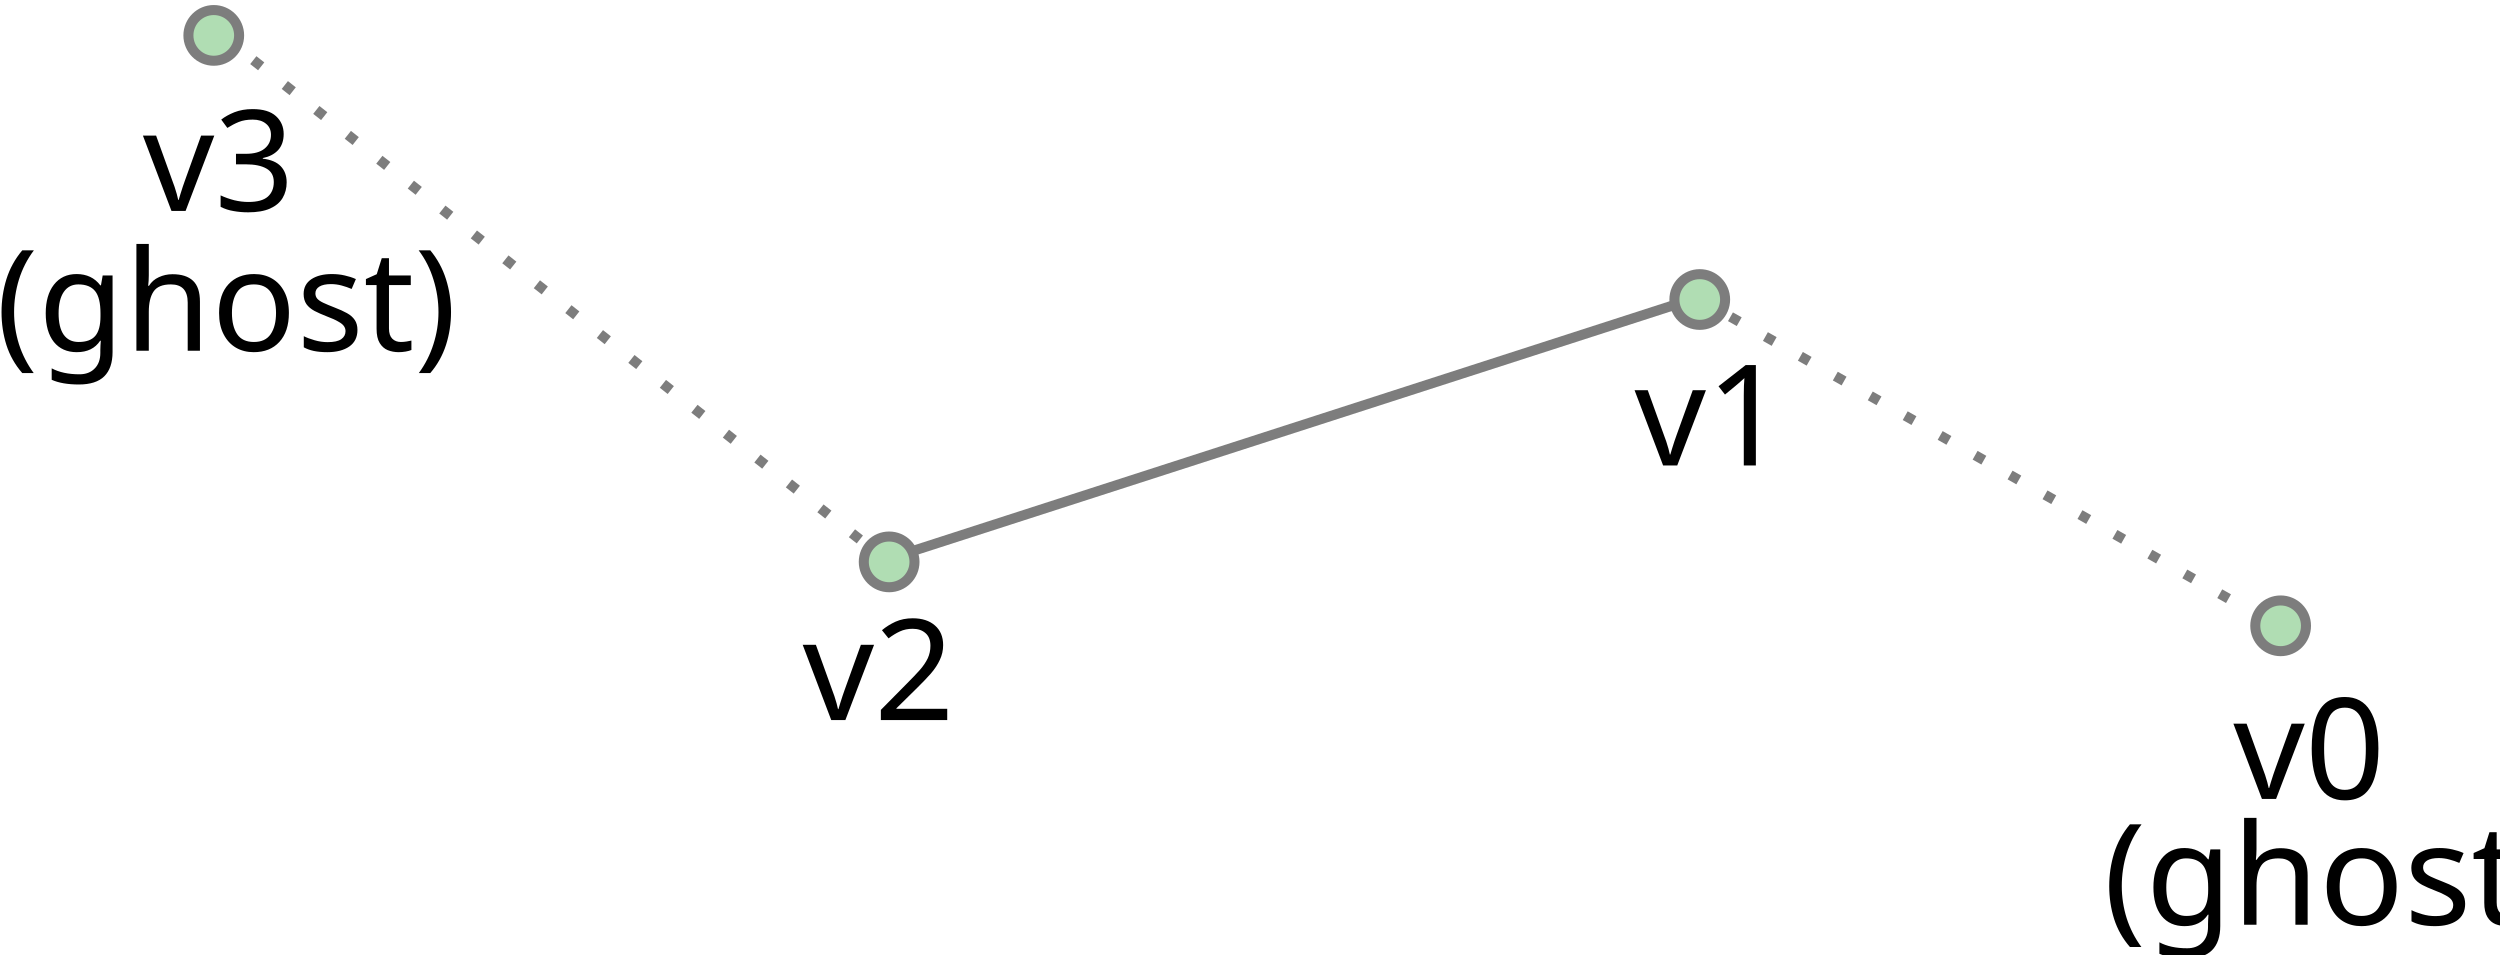
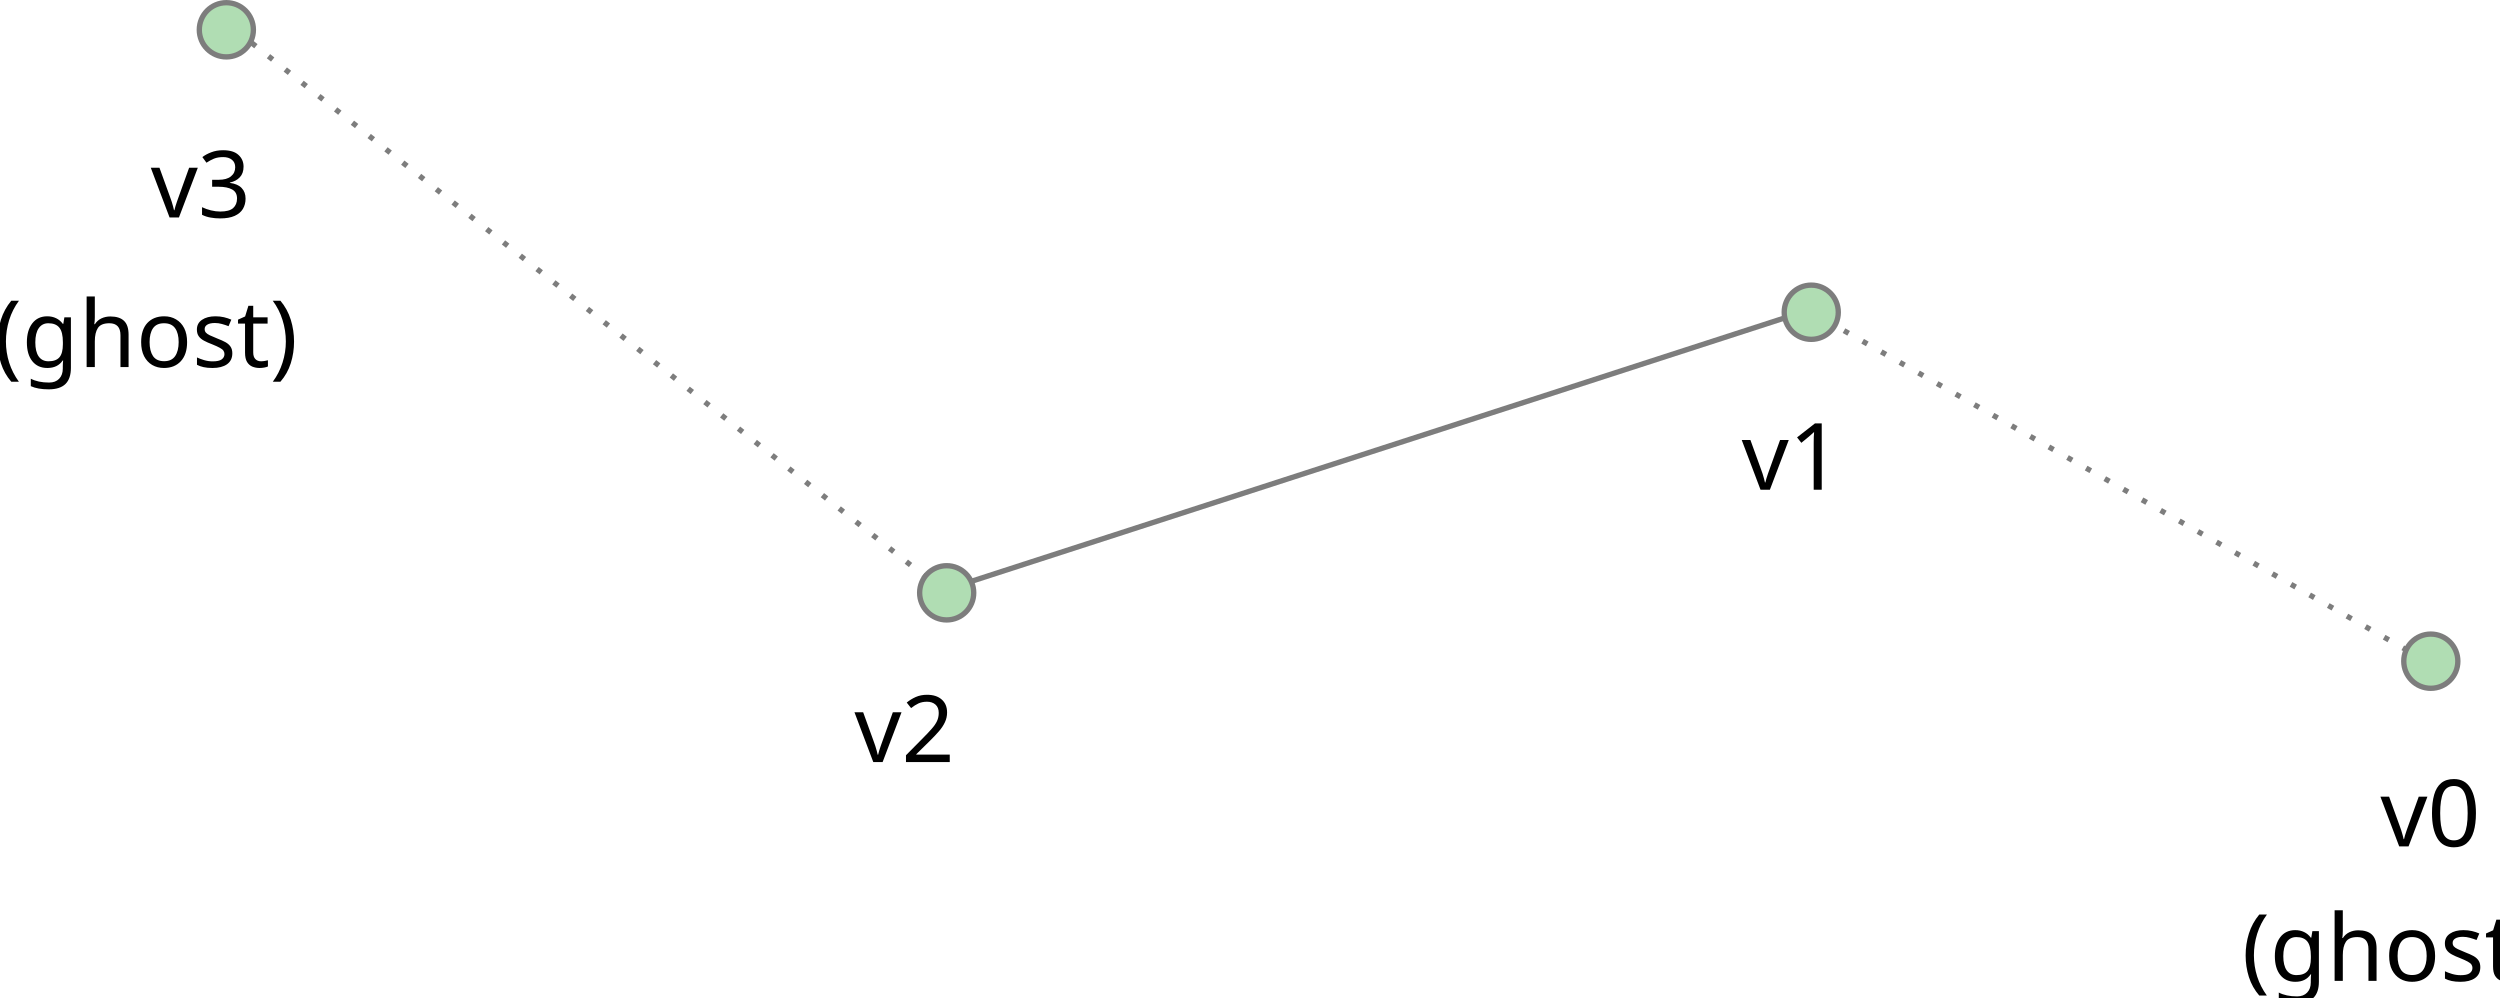
- <svg xmlns="http://www.w3.org/2000/svg" version="1.1" id="svg6349" height="95.101" width="249.004">
+ <svg xmlns="http://www.w3.org/2000/svg" version="1.1" id="svg6349" viewBox="-8 -4 466.927 186.291" height="186.291" width="466.927">
  <defs id="defs6351">
    <marker style="overflow:visible" id="Arrow1Send" refX="0" refY="0" orient="auto">
      <path transform="matrix(-0.2,0,0,-0.2,-1.2,0)" style="fill-rule:evenodd;stroke:#000000;stroke-width:1pt;marker-start:none" d="M 0,0 5,-5 -12.5,0 5,5 Z" id="path4500" />
    </marker>
    <marker style="overflow:visible" id="Arrow1Mend" refX="0" refY="0" orient="auto">
      <path transform="matrix(-0.4,0,0,-0.4,-4,0)" style="fill-rule:evenodd;stroke:#000000;stroke-width:1pt;marker-start:none" d="M 0,0 5,-5 -12.5,0 5,5 Z" id="path4494" />
    </marker>
    <marker style="overflow:visible" id="Arrow1Lend" refX="0" refY="0" orient="auto">
      <path transform="matrix(-0.8,0,0,-0.8,-10,0)" style="fill-rule:evenodd;stroke:#000000;stroke-width:1pt;marker-start:none" d="M 0,0 5,-5 -12.5,0 5,5 Z" id="path4488" />
    </marker>
    <marker style="overflow:visible" id="TriangleOutL" refX="0" refY="0" orient="auto">
      <path transform="scale(0.8)" style="fill-rule:evenodd;stroke:#000000;stroke-width:1pt;marker-start:none" d="M 5.77,0 -2.88,5 V -5 Z" id="path4628" />
    </marker>
  </defs>
-   <g transform="translate(-269.6948,-530.9969)" id="layer1">
-     <path id="path9018" d="m 291.786,534.505 66.429,52.5" style="fill:none;stroke:#7d7d7d;stroke-width:1;stroke-linecap:butt;stroke-linejoin:miter;stroke-miterlimit:4;stroke-dasharray:1, 3;stroke-dashoffset:0;stroke-opacity:1" />
-     <path id="path9020" d="m 358.214,586.648 80.714,-26.071" style="fill:none;stroke:#7d7d7d;stroke-width:1px;stroke-linecap:butt;stroke-linejoin:miter;stroke-opacity:1" />
-     <path id="path9022" d="m 438.571,560.576 56.786,32.143" style="fill:none;stroke:#7d7d7d;stroke-width:1;stroke-linecap:butt;stroke-linejoin:miter;stroke-miterlimit:4;stroke-dasharray:1, 3;stroke-dashoffset:0;stroke-opacity:1" />
-     <circle r="2.525" cy="611.936" cx="241.932" transform="translate(49.05367,-77.41334)" id="path6867" style="fill:#b0ddb3;fill-opacity:1;stroke:#7d7d7d;stroke-width:1;stroke-linecap:round;stroke-linejoin:round;stroke-miterlimit:4;stroke-dasharray:none;stroke-dashoffset:0;stroke-opacity:1" />
-     <circle r="2.525" cy="611.936" cx="241.932" transform="translate(116.3224,-24.97462)" id="path6867-1" style="fill:#b0ddb3;fill-opacity:1;stroke:#7d7d7d;stroke-width:1;stroke-linecap:round;stroke-linejoin:round;stroke-miterlimit:4;stroke-dasharray:none;stroke-dashoffset:0;stroke-opacity:1" />
-     <circle r="2.525" cy="611.936" cx="241.932" style="fill:#b0ddb3;fill-opacity:1;stroke:#7d7d7d;stroke-width:1;stroke-linecap:round;stroke-linejoin:round;stroke-miterlimit:4;stroke-dasharray:none;stroke-dashoffset:0;stroke-opacity:1" id="path9012" transform="translate(254.9181,-18.60732)" />
-     <circle r="2.525" cy="611.936" cx="241.932" transform="translate(197.061,-51.10732)" id="path9014" style="fill:#b0ddb3;fill-opacity:1;stroke:#7d7d7d;stroke-width:1;stroke-linecap:round;stroke-linejoin:round;stroke-miterlimit:4;stroke-dasharray:none;stroke-dashoffset:0;stroke-opacity:1" />
-     <text id="text9024" y="610.576" x="492.143" style="font-style:normal;font-variant:normal;font-weight:normal;font-stretch:normal;line-height:0%;font-family:Calibri;-inkscape-font-specification:Calibri;text-align:start;letter-spacing:0px;word-spacing:0px;writing-mode:lr-tb;text-anchor:start;fill:#000000;fill-opacity:1;stroke:none" xml:space="preserve">
-       <tspan style="font-size:14px;line-height:1.25" y="610.576" x="492.143" id="tspan9026">v0</tspan>
+   <g transform="translate(-153.502,-488.4465)" id="layer1">
+     <path id="path9018" d="M 189.378,489.976 322.235,595.257" style="fill:none;stroke:#7d7d7d;stroke-width:1;stroke-linecap:butt;stroke-linejoin:miter;stroke-miterlimit:4;stroke-dasharray:1, 3;stroke-dashoffset:0;stroke-opacity:1" />
+     <path id="path9020" d="M 322.235,594.54 483.664,542.258" style="fill:none;stroke:#7d7d7d;stroke-width:1px;stroke-linecap:butt;stroke-linejoin:miter;stroke-opacity:1" />
+     <path id="path9022" d="m 482.949,542.258 113.571,64.457" style="fill:none;stroke:#7d7d7d;stroke-width:1;stroke-linecap:butt;stroke-linejoin:miter;stroke-miterlimit:4;stroke-dasharray:1, 3;stroke-dashoffset:0;stroke-opacity:1" />
+     <ellipse cy="490.011" cx="187.777" id="path6867" style="fill:#b0ddb3;fill-opacity:1;stroke:#7d7d7d;stroke-width:1;stroke-linecap:round;stroke-linejoin:round;stroke-miterlimit:4;stroke-dasharray:none;stroke-dashoffset:0;stroke-opacity:1" rx="5.051" ry="5.064" />
+     <ellipse cy="595.168" cx="322.314" id="path6867-1" style="fill:#b0ddb3;fill-opacity:1;stroke:#7d7d7d;stroke-width:1;stroke-linecap:round;stroke-linejoin:round;stroke-miterlimit:4;stroke-dasharray:none;stroke-dashoffset:0;stroke-opacity:1" rx="5.051" ry="5.064" />
+     <ellipse cy="607.937" cx="599.506" style="fill:#b0ddb3;fill-opacity:1;stroke:#7d7d7d;stroke-width:1;stroke-linecap:round;stroke-linejoin:round;stroke-miterlimit:4;stroke-dasharray:none;stroke-dashoffset:0;stroke-opacity:1" id="path9012" rx="5.051" ry="5.064" />
+     <ellipse cy="542.763" cx="483.791" id="path9014" style="fill:#b0ddb3;fill-opacity:1;stroke:#7d7d7d;stroke-width:1;stroke-linecap:round;stroke-linejoin:round;stroke-miterlimit:4;stroke-dasharray:none;stroke-dashoffset:0;stroke-opacity:1" rx="5.051" ry="5.064" />
+     <text id="text9024" y="641.669" x="590.88" style="font-style:normal;font-variant:normal;font-weight:normal;font-stretch:normal;font-size:17.333px;line-height:0%;font-family:Calibri;-inkscape-font-specification:'Calibri, Normal';font-variant-ligatures:normal;font-variant-caps:normal;font-variant-numeric:normal;font-variant-east-asian:normal;text-align:start;letter-spacing:0px;word-spacing:0px;writing-mode:lr-tb;text-anchor:start;fill:#000000;fill-opacity:1;stroke:none;stroke-width:1" xml:space="preserve" transform="scale(0.9986672,1.001335)">
+       <tspan style="font-style:normal;font-variant:normal;font-weight:normal;font-stretch:normal;font-size:17.333px;line-height:1.25;font-family:Calibri;-inkscape-font-specification:'Calibri, Normal';font-variant-ligatures:normal;font-variant-caps:normal;font-variant-numeric:normal;font-variant-east-asian:normal;stroke-width:1" y="641.669" x="590.88" id="tspan9026">v0</tspan>
    </text>
-     <text xml:space="preserve" style="font-style:normal;font-variant:normal;font-weight:normal;font-stretch:normal;line-height:0%;font-family:Calibri;-inkscape-font-specification:Calibri;text-align:start;letter-spacing:0px;word-spacing:0px;writing-mode:lr-tb;text-anchor:start;fill:#000000;fill-opacity:1;stroke:none" x="432.5" y="577.362" id="text9028">
-       <tspan style="font-size:14px;line-height:1.25" id="tspan9030" x="432.5" y="577.362">v1</tspan>
+     <text xml:space="preserve" style="font-style:normal;font-variant:normal;font-weight:normal;font-stretch:normal;font-size:17.333px;line-height:0%;font-family:Calibri;-inkscape-font-specification:'Calibri, Normal';font-variant-ligatures:normal;font-variant-caps:normal;font-variant-numeric:normal;font-variant-east-asian:normal;text-align:start;letter-spacing:0px;word-spacing:0px;writing-mode:lr-tb;text-anchor:start;fill:#000000;fill-opacity:1;stroke:none;stroke-width:1" x="471.435" y="575.152" id="text9028" transform="scale(0.9986672,1.001335)">
+       <tspan style="font-style:normal;font-variant:normal;font-weight:normal;font-stretch:normal;font-size:17.333px;line-height:1.25;font-family:Calibri;-inkscape-font-specification:'Calibri, Normal';font-variant-ligatures:normal;font-variant-caps:normal;font-variant-numeric:normal;font-variant-east-asian:normal;stroke-width:1" id="tspan9030" x="471.435" y="575.152">v1</tspan>
    </text>
-     <text id="text9032" y="602.719" x="349.643" style="font-style:normal;font-variant:normal;font-weight:normal;font-stretch:normal;line-height:0%;font-family:Calibri;-inkscape-font-specification:Calibri;text-align:start;letter-spacing:0px;word-spacing:0px;writing-mode:lr-tb;text-anchor:start;fill:#000000;fill-opacity:1;stroke:none" xml:space="preserve">
-       <tspan style="font-size:14px;line-height:1.25" y="602.719" x="349.643" id="tspan9034">v2</tspan>
+     <text id="text9032" y="625.934" x="305.499" style="font-style:normal;font-variant:normal;font-weight:normal;font-stretch:normal;font-size:17.333px;line-height:0%;font-family:Calibri;-inkscape-font-specification:'Calibri, Normal';font-variant-ligatures:normal;font-variant-caps:normal;font-variant-numeric:normal;font-variant-east-asian:normal;text-align:start;letter-spacing:0px;word-spacing:0px;writing-mode:lr-tb;text-anchor:start;fill:#000000;fill-opacity:1;stroke:none;stroke-width:1" xml:space="preserve" transform="scale(0.9986672,1.001335)">
+       <tspan style="font-style:normal;font-variant:normal;font-weight:normal;font-stretch:normal;font-size:17.333px;line-height:1.25;font-family:Calibri;-inkscape-font-specification:'Calibri, Normal';font-variant-ligatures:normal;font-variant-caps:normal;font-variant-numeric:normal;font-variant-east-asian:normal;stroke-width:1" y="625.934" x="305.499" id="tspan9034">v2</tspan>
    </text>
-     <text xml:space="preserve" style="font-style:normal;font-variant:normal;font-weight:normal;font-stretch:normal;line-height:0%;font-family:Calibri;-inkscape-font-specification:Calibri;text-align:start;letter-spacing:0px;word-spacing:0px;writing-mode:lr-tb;text-anchor:start;fill:#000000;fill-opacity:1;stroke:none" x="283.929" y="552.005" id="text9036">
-       <tspan style="font-size:14px;line-height:1.25" id="tspan9038" x="283.929" y="552.005">v3</tspan>
+     <text xml:space="preserve" style="font-style:normal;font-variant:normal;font-weight:normal;font-stretch:normal;font-size:17.333px;line-height:0%;font-family:Calibri;-inkscape-font-specification:'Calibri, Normal';font-variant-ligatures:normal;font-variant-caps:normal;font-variant-numeric:normal;font-variant-east-asian:normal;text-align:start;letter-spacing:0px;word-spacing:0px;writing-mode:lr-tb;text-anchor:start;fill:#000000;fill-opacity:1;stroke:none;stroke-width:1" x="173.895" y="524.37" id="text9036" transform="scale(0.9986672,1.001335)">
+       <tspan style="font-style:normal;font-variant:normal;font-weight:normal;font-stretch:normal;font-size:17.333px;line-height:1.25;font-family:Calibri;-inkscape-font-specification:'Calibri, Normal';font-variant-ligatures:normal;font-variant-caps:normal;font-variant-numeric:normal;font-variant-east-asian:normal;stroke-width:1" id="tspan9038" x="173.895" y="524.37">v3</tspan>
    </text>
-     <text id="text9040" y="565.934" x="269.286" style="font-style:normal;font-variant:normal;font-weight:normal;font-stretch:normal;line-height:0%;font-family:Calibri;-inkscape-font-specification:Calibri;text-align:start;letter-spacing:0px;word-spacing:0px;writing-mode:lr-tb;text-anchor:start;fill:#000000;fill-opacity:1;stroke:none" xml:space="preserve">
-       <tspan style="font-size:14px;line-height:1.25" y="565.934" x="269.286" id="tspan9042">(ghost)</tspan>
+     <text id="text9040" y="552.264" x="144.571" style="font-style:normal;font-variant:normal;font-weight:normal;font-stretch:normal;font-size:17.333px;line-height:0%;font-family:Calibri;-inkscape-font-specification:'Calibri, Normal';font-variant-ligatures:normal;font-variant-caps:normal;font-variant-numeric:normal;font-variant-east-asian:normal;text-align:start;letter-spacing:0px;word-spacing:0px;writing-mode:lr-tb;text-anchor:start;fill:#000000;fill-opacity:1;stroke:none;stroke-width:1" xml:space="preserve" transform="scale(0.9986672,1.001335)">
+       <tspan style="font-style:normal;font-variant:normal;font-weight:normal;font-stretch:normal;font-size:17.333px;line-height:1.25;font-family:Calibri;-inkscape-font-specification:'Calibri, Normal';font-variant-ligatures:normal;font-variant-caps:normal;font-variant-numeric:normal;font-variant-east-asian:normal;stroke-width:1" y="552.264" x="144.571" id="tspan9042">(ghost)</tspan>
    </text>
-     <text id="text9040-2" y="623.103" x="479.214" style="font-style:normal;font-variant:normal;font-weight:normal;font-stretch:normal;line-height:0%;font-family:Calibri;-inkscape-font-specification:Calibri;text-align:start;letter-spacing:0px;word-spacing:0px;writing-mode:lr-tb;text-anchor:start;fill:#000000;fill-opacity:1;stroke:none" xml:space="preserve">
-       <tspan style="font-size:14px;line-height:1.25" y="623.103" x="479.214" id="tspan9042-0">(ghost)</tspan>
+     <text id="text9040-2" y="666.755" x="564.987" style="font-style:normal;font-variant:normal;font-weight:normal;font-stretch:normal;font-size:17.333px;line-height:0%;font-family:Calibri;-inkscape-font-specification:'Calibri, Normal';font-variant-ligatures:normal;font-variant-caps:normal;font-variant-numeric:normal;font-variant-east-asian:normal;text-align:start;letter-spacing:0px;word-spacing:0px;writing-mode:lr-tb;text-anchor:start;fill:#000000;fill-opacity:1;stroke:none;stroke-width:1" xml:space="preserve" transform="scale(0.9986672,1.001335)">
+       <tspan style="font-style:normal;font-variant:normal;font-weight:normal;font-stretch:normal;font-size:17.333px;line-height:1.25;font-family:Calibri;-inkscape-font-specification:'Calibri, Normal';font-variant-ligatures:normal;font-variant-caps:normal;font-variant-numeric:normal;font-variant-east-asian:normal;stroke-width:1" y="666.755" x="564.987" id="tspan9042-0">(ghost)</tspan>
    </text>
  </g>
</svg>
